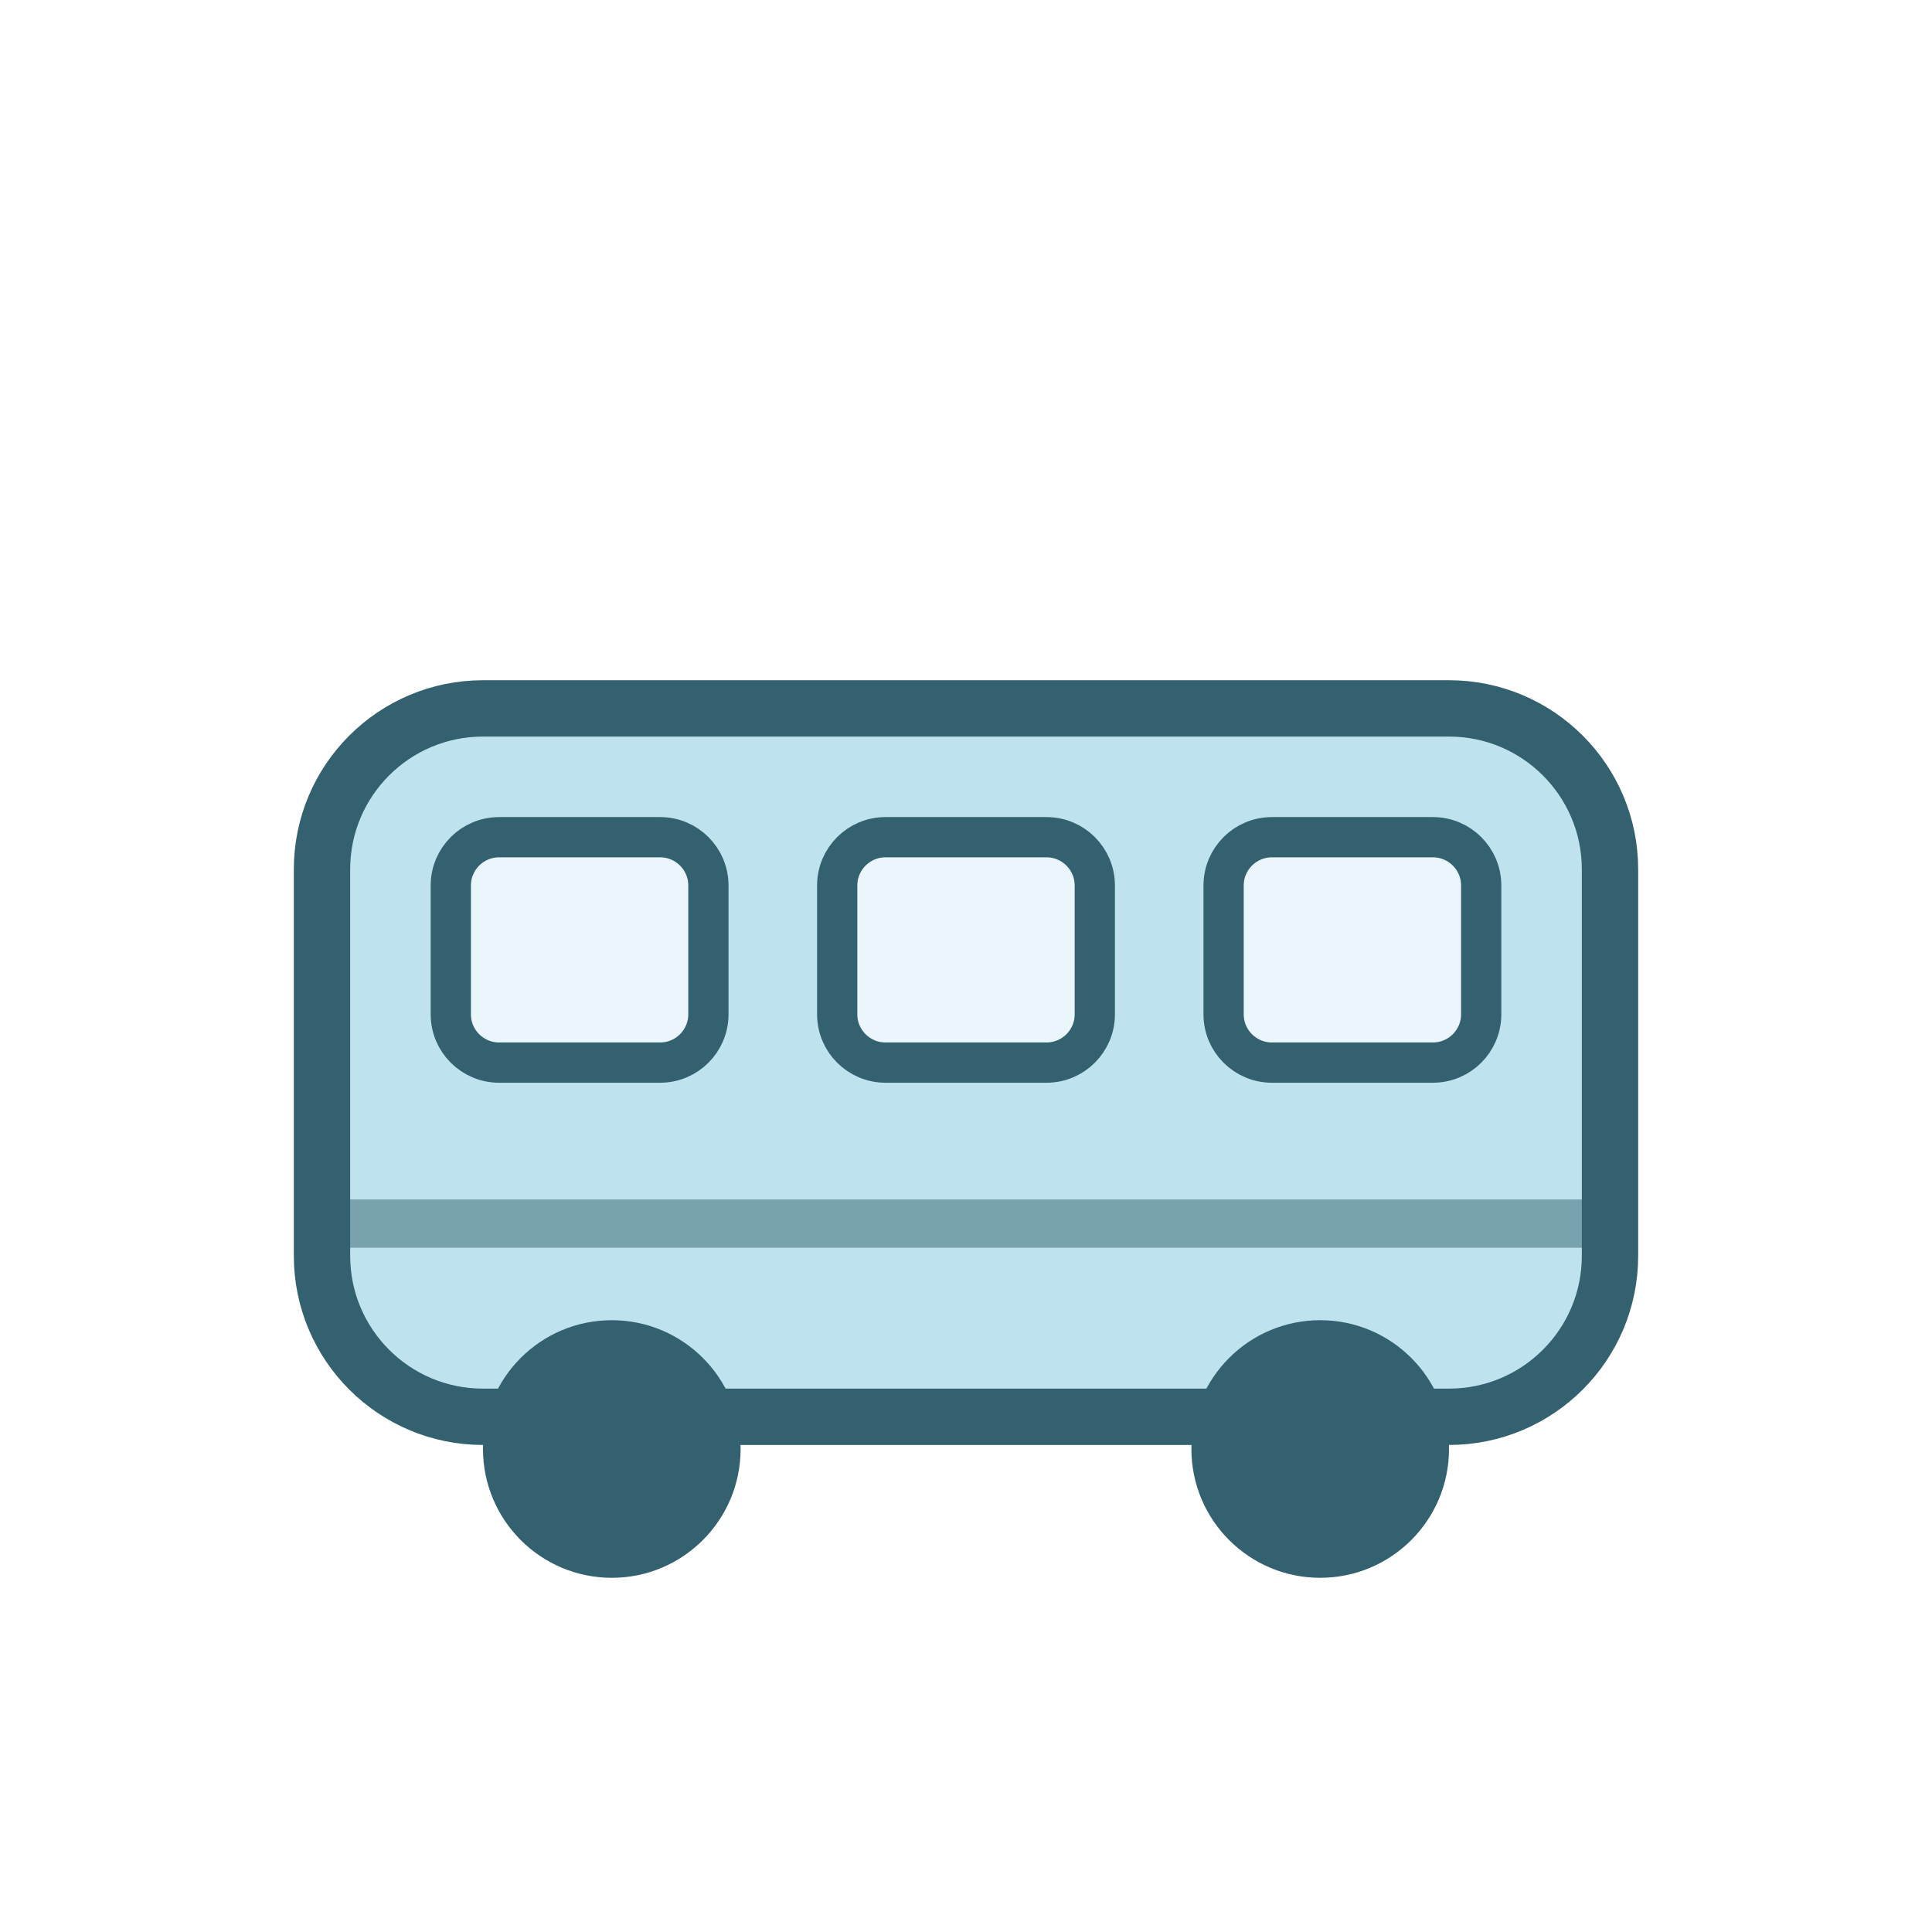
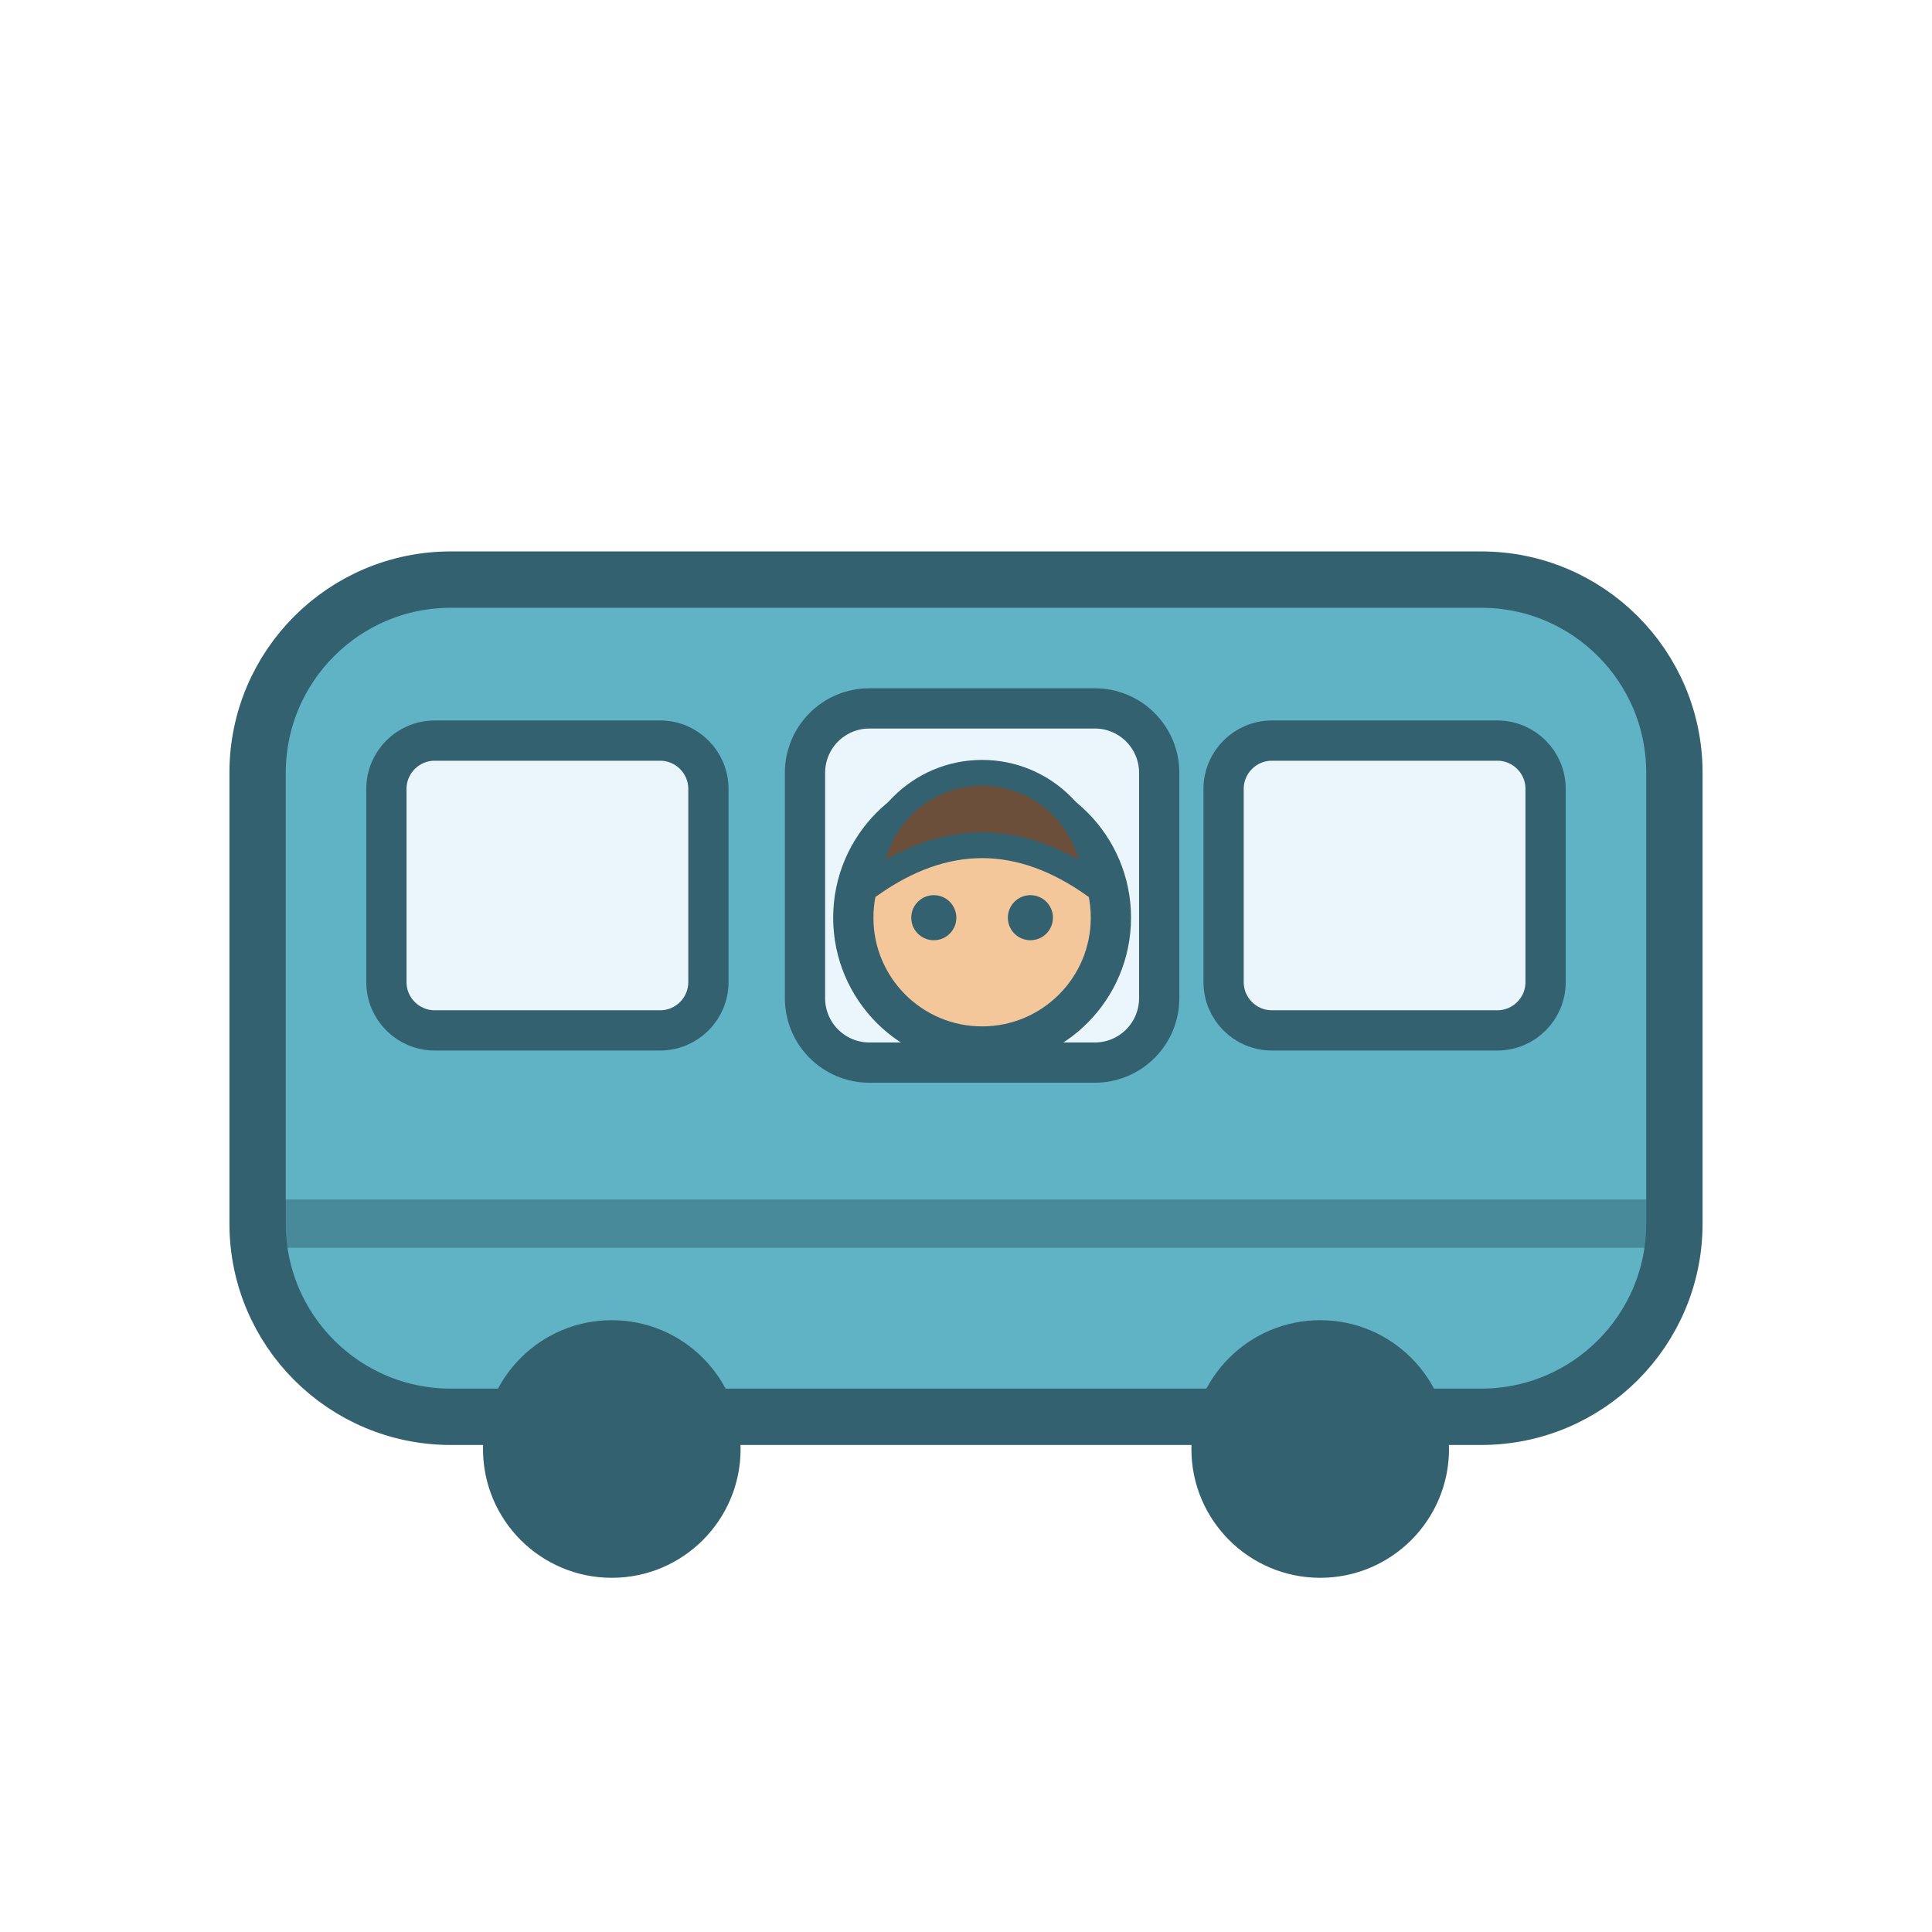
<svg xmlns="http://www.w3.org/2000/svg" viewBox="0 0 120 120" fill="none">
-   <rect x="20" y="44" width="80" height="44" rx="10" fill="#bfe3ee" stroke="#34616f" stroke-width="3.5" />
-   <rect x="28" y="52" width="16" height="14" rx="3" fill="#eaf6fb" stroke="#34616f" stroke-width="2.5" />
-   <rect x="52" y="52" width="16" height="14" rx="3" fill="#eaf6fb" stroke="#34616f" stroke-width="2.5" />
-   <rect x="76" y="52" width="16" height="14" rx="3" fill="#eaf6fb" stroke="#34616f" stroke-width="2.5" />
+   <rect x="16" y="36" width="88" height="52" rx="12" fill="#5fb3c4" stroke="#34616f" stroke-width="3.5" />
+   <rect x="24" y="46" width="20" height="18" rx="3" fill="#eaf6fb" stroke="#34616f" stroke-width="2.5" />
+   <rect x="76" y="46" width="20" height="18" rx="3" fill="#eaf6fb" stroke="#34616f" stroke-width="2.5" />
+   <rect x="50" y="44" width="22" height="22" rx="4" fill="#eaf6fb" stroke="#34616f" stroke-width="2.5" />
+   <circle cx="61" cy="57" r="8" fill="#f4c79a" stroke="#34616f" stroke-width="2.5" />
+   <path d="M54 55 a7 7 0 0 1 14 0 q-7 -5 -14 0 Z" fill="#6b4f3a" stroke="#34616f" stroke-width="1.6" stroke-linejoin="round" />
+   <circle cx="58" cy="57" r="1.4" fill="#34616f" />
+   <circle cx="64" cy="57" r="1.4" fill="#34616f" />
+   <path d="M16 76 H104" stroke="#34616f" stroke-width="3" opacity="0.5" />
  <circle cx="38" cy="90" r="8" fill="#34616f" />
  <circle cx="82" cy="90" r="8" fill="#34616f" />
-   <path d="M20 76 H100" stroke="#34616f" stroke-width="3" opacity="0.5" />
</svg>
